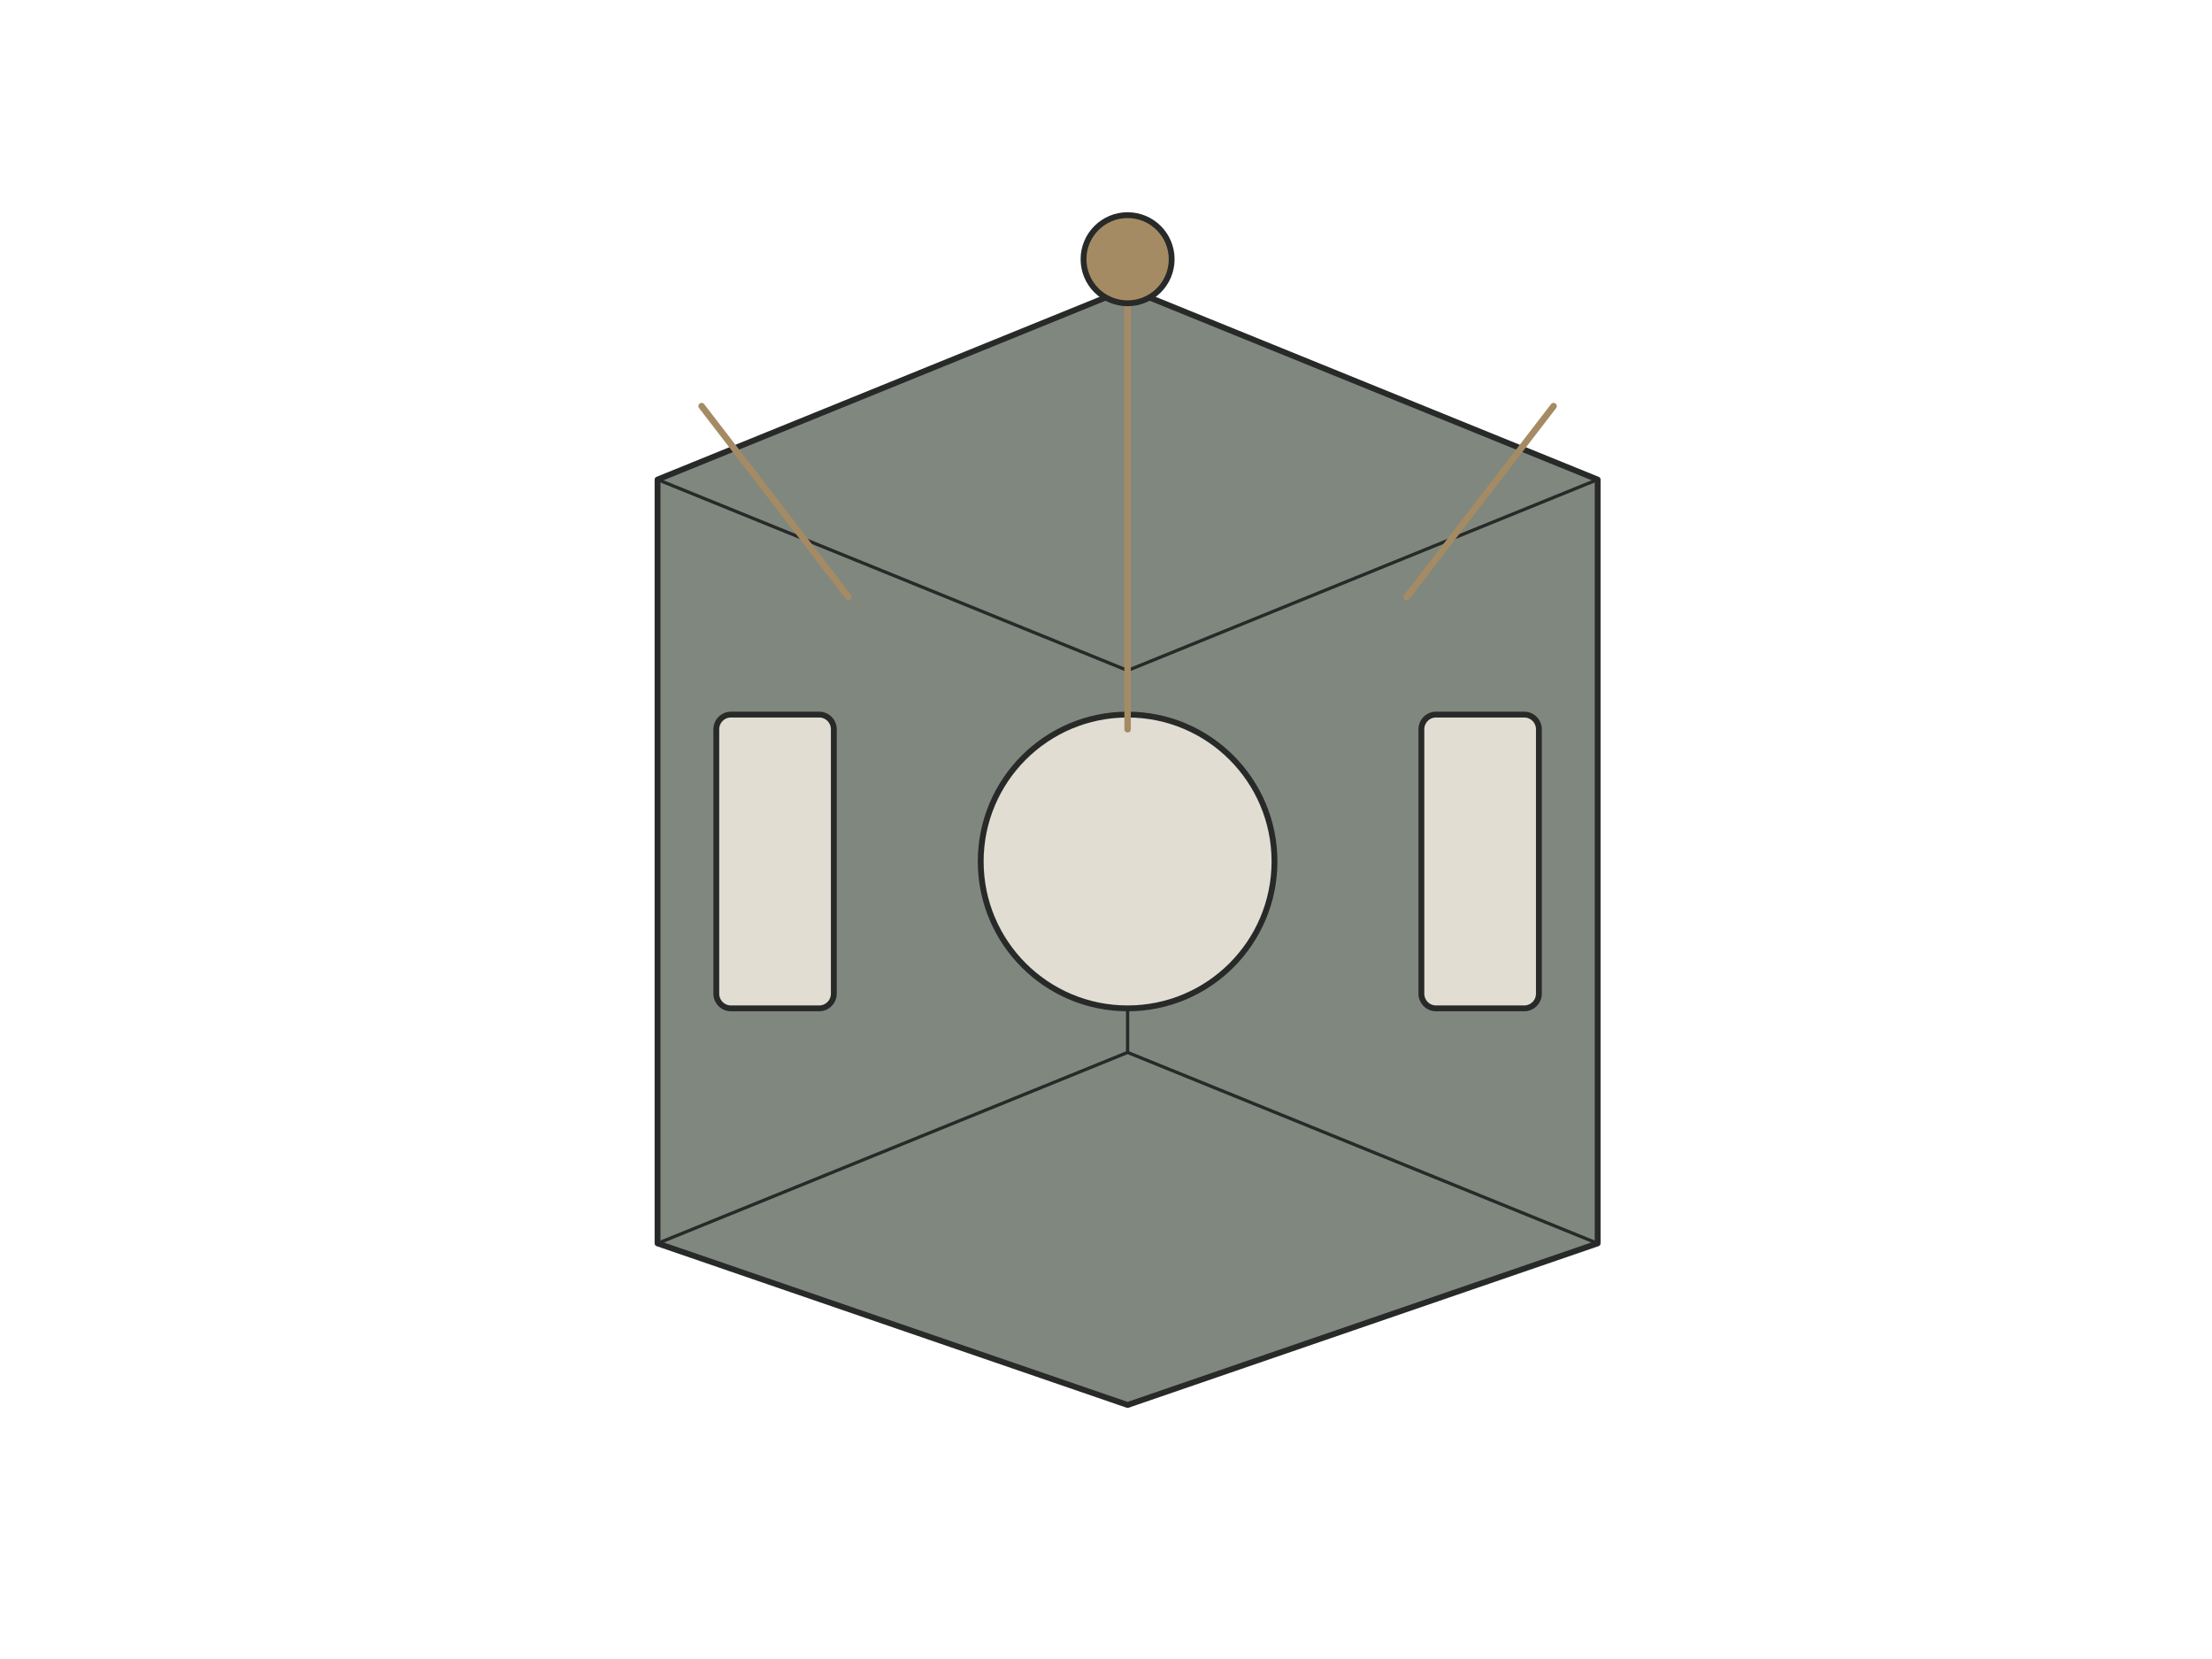
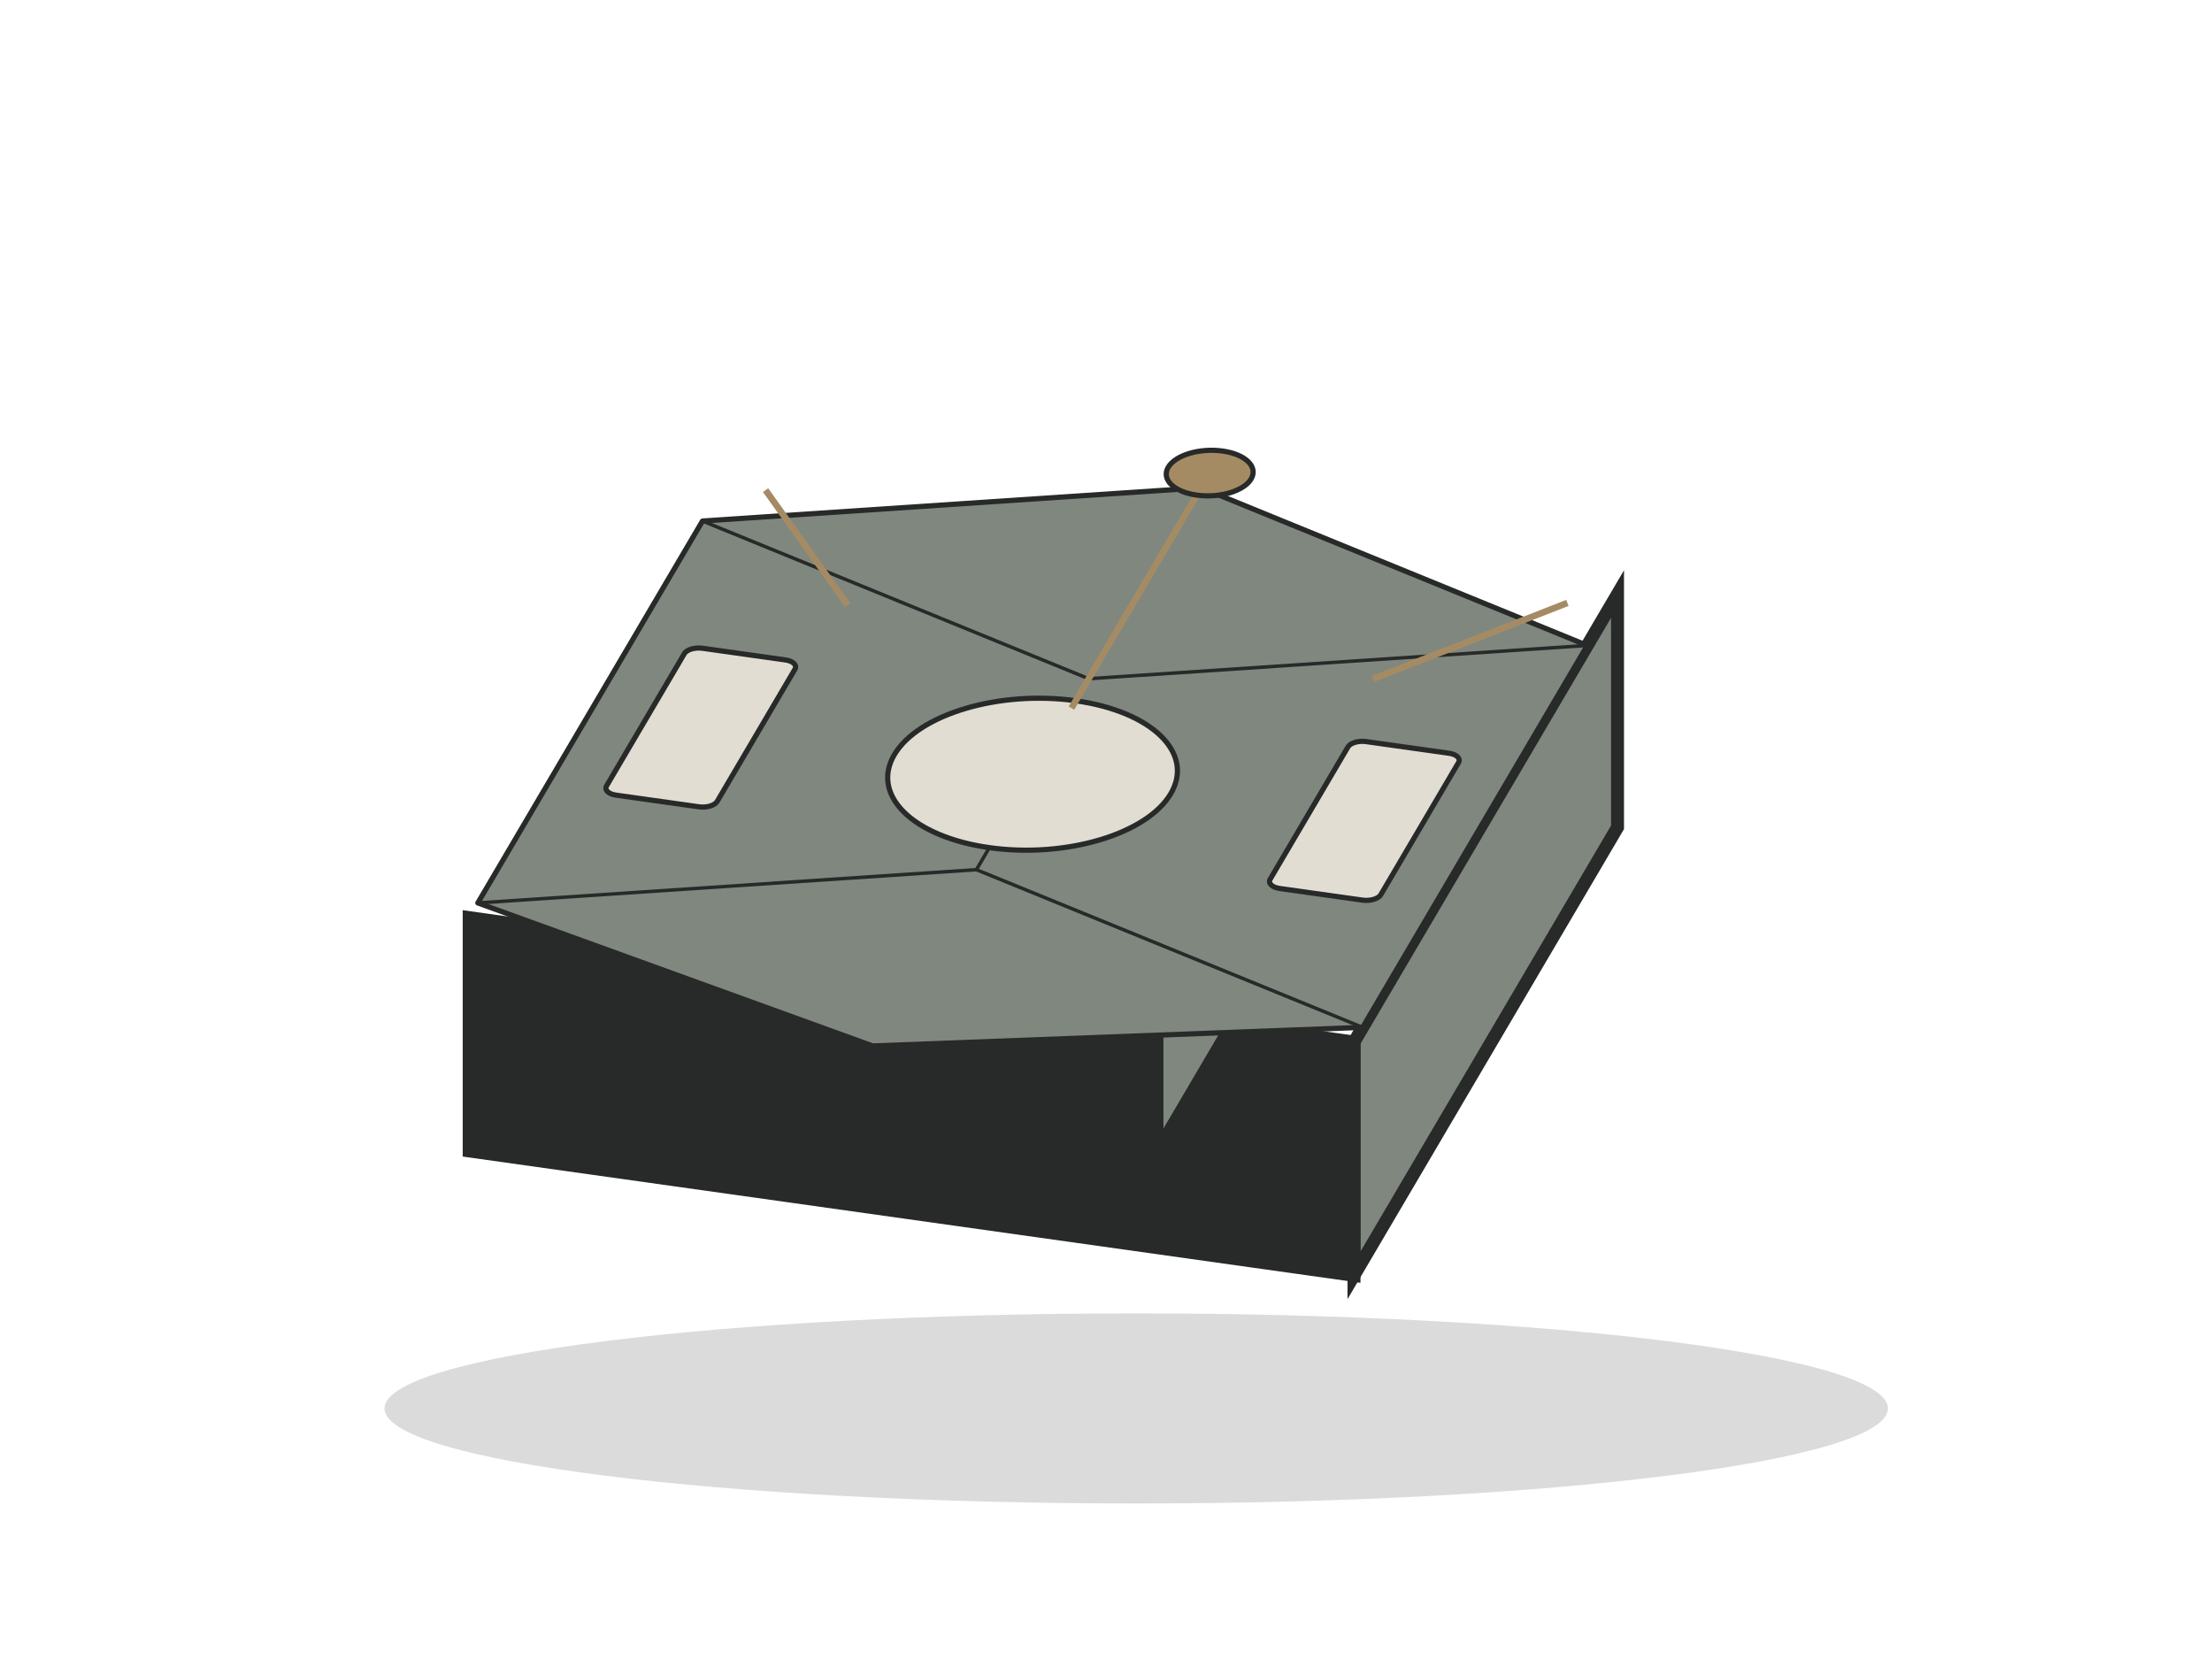
- <svg xmlns="http://www.w3.org/2000/svg" width="1024" height="768" viewBox="0 0 512 384" role="img" aria-label="RELAY NODE — INDUSTRIAL / FIELD EQUIPMENT library view">
+ <svg xmlns="http://www.w3.org/2000/svg" width="1024" height="768" viewBox="0 0 512 384" role="img" aria-label="RELAY NODE — INDUSTRIAL / FIELD EQUIPMENT three-quarter view">
  <style>
-   .paper{fill:#e1ddd2} .ink{fill:#272a28} .accent-fill{fill:#a58b64}
-   .card{fill:#e1ddd2;stroke:#272a28;stroke-width:1.4} .rule{fill:none;stroke:#272a28;stroke-width:1}
-   .title,.subtitle,.label,.index,.footer{fill:#272a28;font-family:Arial,Helvetica,sans-serif}
-   .title{font-size:35px;font-weight:800;letter-spacing:2px}.subtitle{font-size:16px;letter-spacing:2px}.label{font-size:15px;font-weight:700;letter-spacing:.7px}.index{font-size:15px;font-weight:800}.footer{font-size:14px;letter-spacing:1px}
-   .unit{stroke:#272a28;stroke-width:2.7;stroke-linecap:round;stroke-linejoin:round}
-   .unit *{vector-effect:non-scaling-stroke}
-   .body{fill:#e1ddd2} .shell{fill:#80877f} .turret{fill:#e1ddd2} .track{fill:#272a28} .port{fill:#e1ddd2} .accent{fill:#a58b64}
-   .detail{fill:none;stroke:#272a28;stroke-width:1.5}.accent-line{fill:none;stroke:#a58b64;stroke-width:3}
-   .inf-figure{fill:#80877f;stroke:#272a28;stroke-width:2.4;stroke-linejoin:round}
-   .inf-head,.inf-rifle{fill:#272a28;stroke:#272a28;stroke-width:1.5;stroke-linejoin:round}
-   .inf-detail{fill:none;stroke:#272a28;stroke-width:1.6;stroke-linecap:round}
-   .inf-marker{fill:#272a28;stroke:#e1ddd2;stroke-width:2.5;paint-order:stroke fill;font-family:Arial,Helvetica,sans-serif;font-size:48px;font-weight:800;text-anchor:middle}
- </style>
-   <g transform="translate(91 26) scale(3.4)">
+   .ground-shadow{fill:#272a28;opacity:.17}.person-shadow{fill:#272a28;opacity:.22}
+   .right-face{fill:#80877f;stroke:#272a28;stroke-width:3}.rear-face{fill:#272a28;stroke:#272a28;stroke-width:3}
+   .track-side,.track-rear{fill:#272a28;stroke:#272a28;stroke-width:2}.track-line{fill:none;stroke:#e1ddd2;stroke-width:1.5;opacity:.65}
+   .upper-top{fill:#e1ddd2;stroke:#272a28;stroke-width:3}.upper-side{fill:#80877f;stroke:#272a28;stroke-width:3}
+   .hover-glow,.thruster{fill:none;stroke:#a58b64;stroke-width:4;stroke-linecap:round}
+   .projected-top{stroke:#272a28;stroke-width:2.4;stroke-linejoin:round}.projected-top *{vector-effect:non-scaling-stroke}
+   .body{fill:#e1ddd2}.shell{fill:#80877f}.turret{fill:#e1ddd2}.track{fill:#272a28}.port{fill:#e1ddd2}.accent{fill:#a58b64}
+   .detail{fill:none;stroke:#272a28;stroke-width:1.6}.accent-line{fill:none;stroke:#a58b64;stroke-width:3}
+   .inf-figure{fill:#80877f;stroke:#272a28;stroke-width:2.4}.inf-head,.inf-rifle{fill:#272a28;stroke:#272a28;stroke-width:1.5}
+   .inf-detail{fill:none;stroke:#272a28;stroke-width:1.6}.person-depth .inf-figure{fill:#272a28}.person-depth .inf-head,.person-depth .inf-rifle{fill:#272a28}
+   .library-marker{fill:#272a28;stroke:#e1ddd2;stroke-width:3;paint-order:stroke fill;font:800 78px Arial,Helvetica,sans-serif;text-anchor:middle}
+   </style>
+   <ellipse class="ground-shadow" cx="263" cy="326" rx="174" ry="22" />
+   <polygon class="right-face" points="374.4,137.5 313.4,241.2 313.4,295.2 374.4,191.5" />
+   <polygon class="rear-face" points="313.4,241.2 108.6,212.4 108.6,266.4 313.4,295.2" />
+   <polygon class="upper-top" points="220.8,145.3 300.8,156.6 267.8,212.7 187.8,201.4" />
+   <polygon class="upper-side" points="300.8,156.6 267.8,212.7 267.8,266.7 300.8,210.6" />
+   <g class="projected-top" transform="matrix(3.2 .45 -1 1.7 130 70)">
    <g class="unit" aria-label="RELAY NODE">
      <path class="shell" d="M18 25L50 12L82 25V77L50 88L18 77Z" />
      <path class="detail" d="M18 25L50 38L82 25M18 77L50 64L82 77M50 38V64" />
      <rect class="port" x="22" y="41" width="8" height="20" rx="1" />
      <rect class="port" x="70" y="41" width="8" height="20" rx="1" />
      <circle class="turret" cx="50" cy="51" r="10" />
      <path class="accent-line" d="M50 42L50 10" />
      <circle class="accent" cx="50" cy="10" r="3" />
      <path class="accent-line" d="M31 33L21 20M69 33L79 20" />
    </g>
  </g>
</svg>
